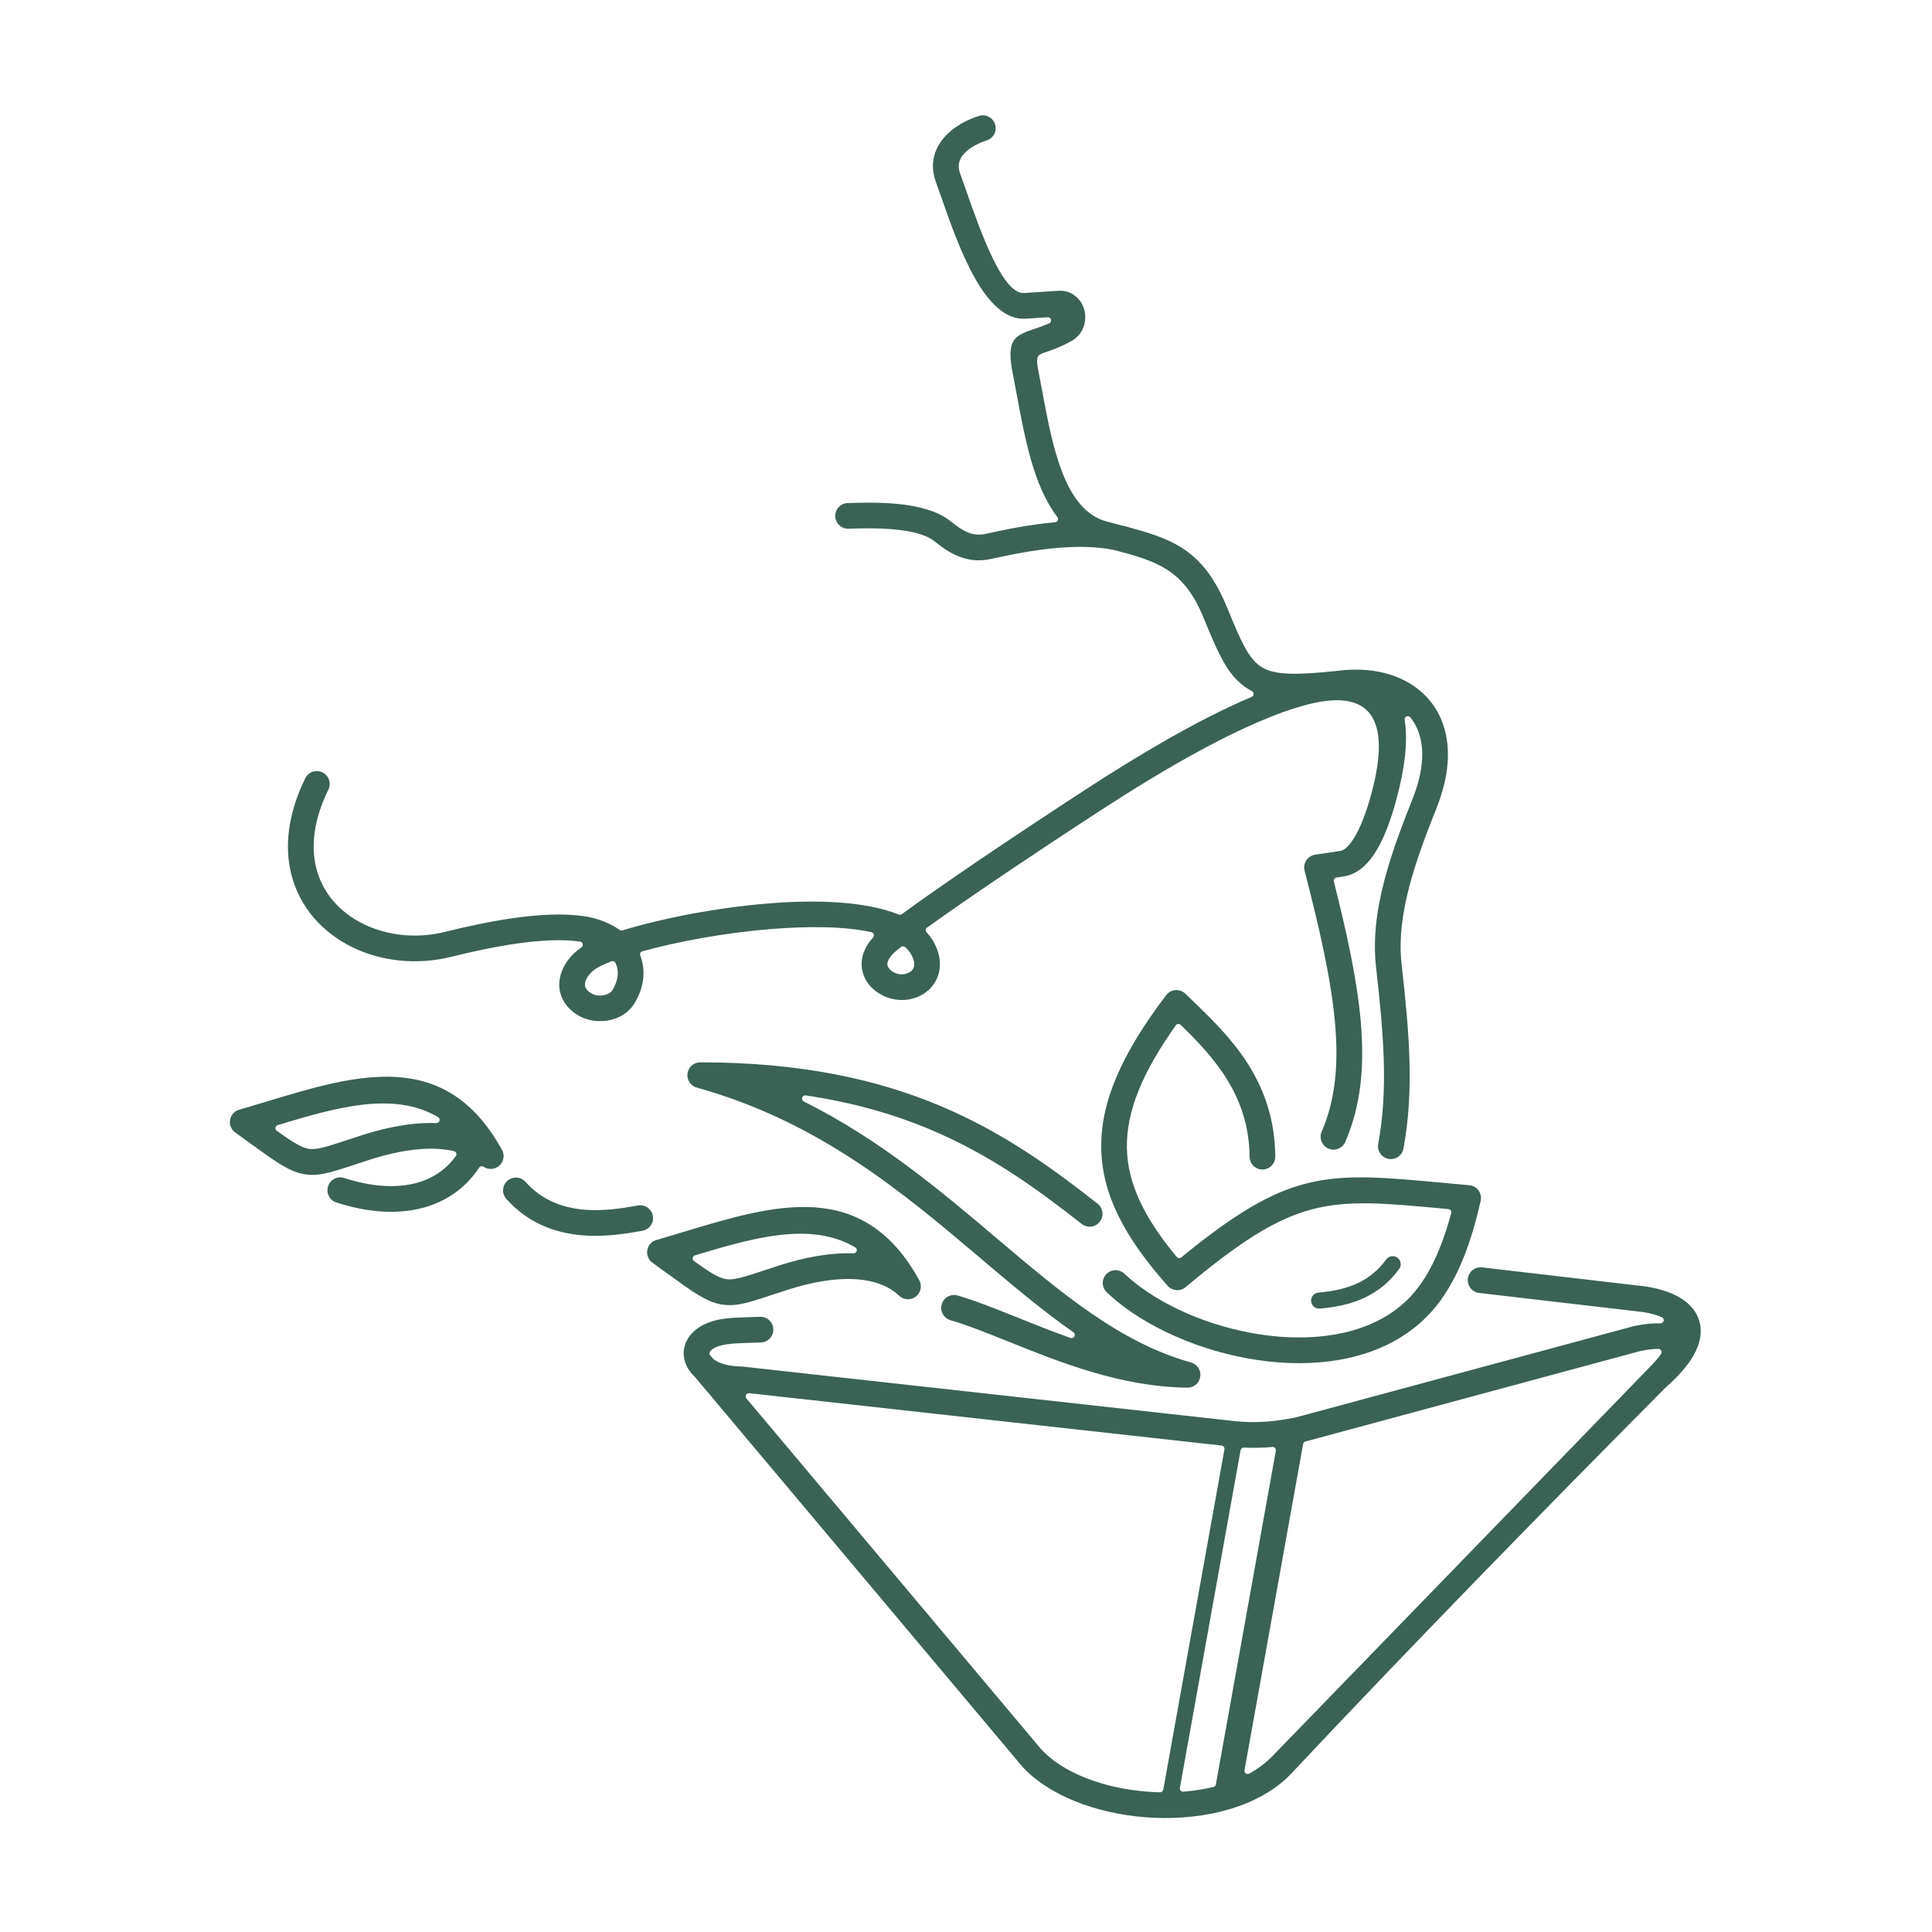
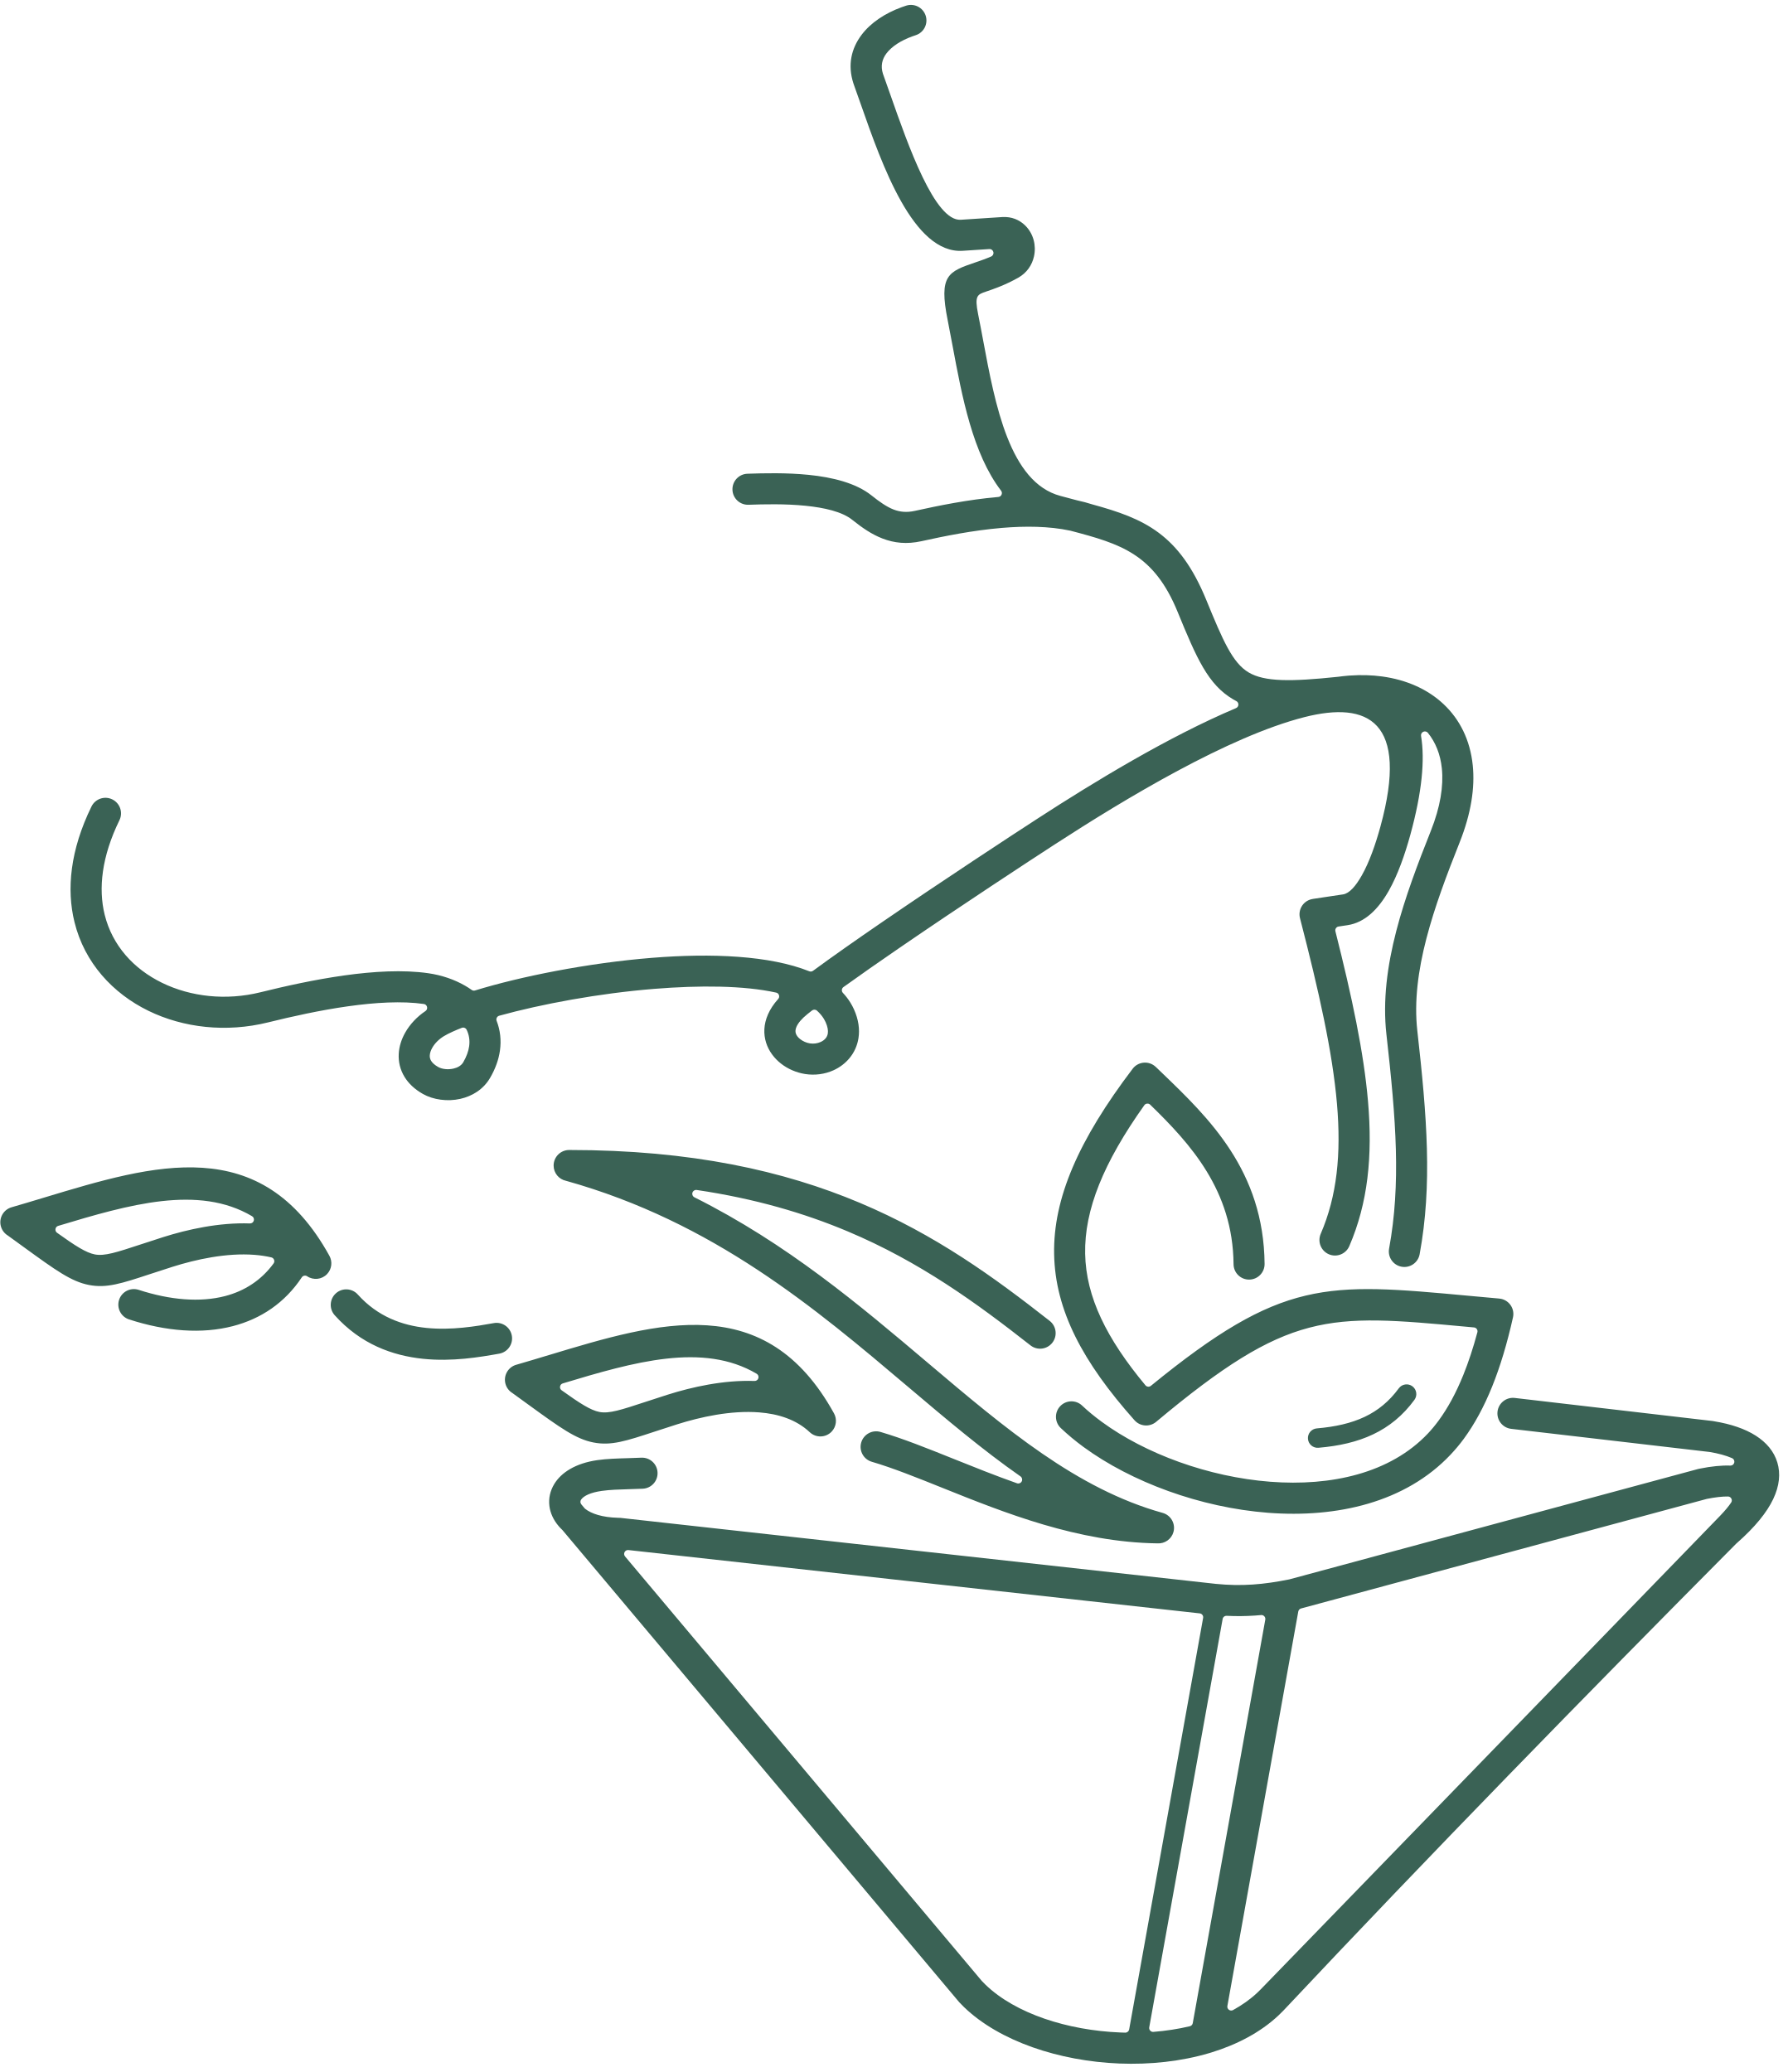
- <svg xmlns="http://www.w3.org/2000/svg" width="1200pt" height="1200pt" version="1.1" viewBox="0 0 1200 1200">
-   <path fill="#3a6255" d="m441.16 841.85 1.695 2.019c0.094 0.109 0.18 0.195 0.293 0.285 3.199 2.519 8.801 4.387 16.805 4.606h0.125c0.383-0.012 0.77 0 1.16 0.043l305.7 33.887v0.008c6.816 0.68 12.965 0.77 19.113 0.348 6.082-0.414 12.098-1.316 18.676-2.633 0.047-0.008 0.086-0.02 0.129-0.031l210.16-56.758 0.004 0.023c0.164-0.043 0.328-0.082 0.496-0.117 6.078-1.234 11.363-1.746 15.781-1.582 0.973 0.035 1.812-0.609 2.023-1.559 0.215-0.949-0.266-1.891-1.16-2.277-3.188-1.375-7.09-2.43-11.535-3.164-0.043-0.008-0.082-0.012-0.125-0.016l-0.129-0.012c-0.012 0-0.02-0.004-0.031-0.004l-101.59-11.844c-4.383-0.5-7.531-4.461-7.031-8.844 0.5-4.383 4.461-7.531 8.844-7.031l101.61 11.848c0.297 0.035 0.59 0.086 0.875 0.148 0.043 0.008 0.078 0.016 0.117 0.023 8.414 1.391 15.676 3.836 21.168 7.344 5.555 3.543 9.414 8.145 11.109 13.82 1.68 5.629 1.125 11.914-2.144 18.793-3.231 6.793-9.289 14.371-18.762 22.672-0.031 0.027-0.066 0.059-0.098 0.086-0.047 0.039-0.086 0.074-0.129 0.117-77.664 78.199-157.3 159.75-232.65 239.94-0.852 0.883-1.695 1.715-2.527 2.492-9.203 8.59-21.086 14.84-34.324 18.91-0.039 0.012-0.07 0.023-0.105 0.035-0.301 0.113-0.609 0.203-0.926 0.281-0.039 0.008-0.07 0.016-0.105 0.027-14.414 4.269-30.379 5.988-46.223 5.352-30.758-1.238-61.461-11.379-79.699-28.957-0.906-0.871-1.75-1.73-2.535-2.57l0.016-0.012c-0.09-0.098-0.18-0.195-0.266-0.301l-203.45-242.13c-0.055-0.062-0.102-0.113-0.16-0.172-0.66-0.621-1.273-1.262-1.828-1.918-2.711-3.188-4.309-6.731-4.75-10.348-0.473-3.859 0.348-7.715 2.5-11.266 3.562-5.883 10.926-10.672 22.16-12.277 4.793-0.684 10.184-0.844 15.723-1.004 2.113-0.062 4.254-0.125 6.82-0.246 4.402-0.207 8.137 3.191 8.344 7.594 0.207 4.402-3.191 8.137-7.594 8.344-2.082 0.098-4.621 0.172-7.133 0.246-4.945 0.145-9.758 0.281-13.91 0.879-5.793 0.828-9.242 2.516-10.613 4.453-0.531 0.754-0.492 1.734 0.102 2.441zm378.59-29.051c-2.75 0.227-5.164-1.82-5.391-4.57-0.227-2.75 1.82-5.164 4.57-5.391 9.426-0.805 17.578-2.617 24.555-5.922 6.816-3.231 12.613-7.949 17.523-14.648 1.629-2.223 4.75-2.703 6.973-1.074 2.223 1.629 2.703 4.75 1.074 6.973-5.938 8.105-12.992 13.832-21.312 17.773-8.152 3.863-17.426 5.957-27.992 6.859zm-132.32-10.117c-3.191-3.019-3.332-8.059-0.312-11.25 3.019-3.191 8.059-3.332 11.25-0.312 2.969 2.809 6.367 5.606 10.137 8.371 22.387 16.406 54.703 28.309 86.547 30.762 31.125 2.394 61.531-4.285 80.93-24.801 1.871-1.98 3.715-4.195 5.523-6.664 4.738-6.461 8.934-14.191 12.648-23.383 2.656-6.578 5.059-13.863 7.227-21.918 0.16-0.59 0.059-1.16-0.289-1.66s-0.852-0.793-1.457-0.848l-4.109-0.379c-70.871-6.547-90.73-8.383-159.14 48.883-3.32 2.777-8.234 2.398-11.09-0.816l-0.004 0.004c-26.555-29.832-40.746-56.418-41.289-85.316-0.539-28.613 12.484-58.566 40.34-95.254 2.656-3.504 7.652-4.188 11.156-1.531 0.25 0.191 0.484 0.391 0.707 0.605l0.012-0.012 2.996 2.887c24.215 23.285 52.465 50.445 52.879 98.328 0.035 4.402-3.504 7.996-7.906 8.031s-7.996-3.504-8.031-7.906c-0.332-37.934-22.164-61.859-42.809-81.938-0.434-0.422-0.973-0.613-1.574-0.559-0.602 0.055-1.098 0.34-1.449 0.832-20.973 29.5-30.812 53.73-30.387 76.266 0.418 22.277 11.031 43.656 30.961 67.598 0.699 0.844 1.953 0.961 2.805 0.27 67.469-55.09 89.891-53.027 163.26-46.25 5.25 0.484 10.742 0.992 15.414 1.406 0.016 0 0.027 0.004 0.043 0.004 0.395 0.027 0.793 0.082 1.191 0.172 4.297 0.949 7.012 5.203 6.062 9.5-3.039 13.578-6.59 25.352-10.703 35.539-4.231 10.477-9.074 19.363-14.586 26.883-2.055 2.801-4.34 5.523-6.836 8.164-23.141 24.469-58.211 32.527-93.68 29.801-34.754-2.676-70.156-15.762-94.797-33.824-4.098-3.004-7.996-6.238-11.637-9.684zm-156.23-27.926c-27.516-16.242-63.066-6.031-99.551 4.977-0.746 0.227-1.27 0.816-1.395 1.59-0.129 0.77 0.172 1.5 0.809 1.953 9.438 6.758 14.867 10.234 19.398 11.121 4.988 0.973 11.254-1.09 23.543-5.137 3.449-1.137 7.316-2.41 11.621-3.769 12.348-3.902 28.605-7.57 44.488-7.008 0.926 0.031 1.73-0.551 1.992-1.441 0.258-0.891-0.105-1.812-0.902-2.281zm-106.56-9.617c56.445-17.047 111.22-33.594 146.32 30.008h-0.004c1.621 2.949 1.246 6.727-1.184 9.312-3.019 3.211-8.07 3.363-11.281 0.344-6.922-6.523-16.18-9.426-25.992-10.188-14.535-1.125-30.234 2.383-42.059 6.117-4.352 1.375-8.098 2.609-11.434 3.707-14.906 4.91-22.512 7.414-31.605 5.637-9.055-1.77-16.973-7.512-33.133-19.23l-8.48-6.152c-0.039-0.027-0.07-0.051-0.109-0.074-1.613-1.012-2.875-2.602-3.438-4.582-1.207-4.246 1.254-8.668 5.5-9.875 5.231-1.504 11.078-3.269 16.902-5.031zm-127.04-39.875c-8.711 13.094-20.945 21.297-35.41 25.051-15.824 4.106-34.18 2.754-53.289-3.449-4.195-1.363-6.488-5.867-5.125-10.062 1.363-4.195 5.867-6.488 10.062-5.125 16.266 5.281 31.555 6.519 44.348 3.199 10.012-2.598 18.578-8.094 24.922-16.754 0.41-0.559 0.504-1.227 0.262-1.875-0.242-0.648-0.746-1.098-1.422-1.254-2.785-0.648-5.668-1.066-8.602-1.297-14.535-1.125-30.234 2.383-42.059 6.117-4.352 1.375-8.098 2.609-11.434 3.707-14.906 4.91-22.512 7.414-31.605 5.637-9.055-1.77-16.973-7.512-33.133-19.23l-8.48-6.152c-0.039-0.027-0.07-0.051-0.109-0.074-1.613-1.012-2.875-2.602-3.438-4.582-1.207-4.246 1.254-8.668 5.5-9.875 5.231-1.504 11.078-3.269 16.902-5.031 56.445-17.047 111.22-33.594 146.32 30.008h-0.004c1.621 2.949 1.246 6.727-1.184 9.312-2.711 2.883-7.062 3.301-10.246 1.172-0.457-0.309-0.961-0.406-1.504-0.301-0.539 0.109-0.969 0.395-1.273 0.855zm-25.547-31.426c-27.516-16.242-63.066-6.031-99.551 4.977-0.746 0.227-1.27 0.816-1.395 1.59-0.129 0.77 0.172 1.5 0.809 1.953 9.438 6.758 14.867 10.234 19.398 11.121 4.988 0.973 11.254-1.09 23.543-5.137 3.449-1.137 7.316-2.41 11.621-3.769 12.348-3.902 28.605-7.57 44.488-7.008 0.926 0.031 1.73-0.551 1.992-1.441 0.258-0.891-0.105-1.812-0.902-2.281zm465 168.06c-40.844-0.566-78.477-15.68-110.42-28.508-13.262-5.324-25.508-10.246-36.297-13.41-4.227-1.242-6.648-5.68-5.406-9.906 1.242-4.227 5.68-6.648 9.906-5.406 11.5 3.375 24.094 8.434 37.734 13.91 10.223 4.106 21.055 8.453 32.348 12.449 0.949 0.336 1.984-0.074 2.445-0.973 0.461-0.895 0.191-1.977-0.633-2.555-19.461-13.59-38.297-29.531-57.879-46.113-47.621-40.316-99.812-84.5-175.41-105.69-0.047-0.012-0.086-0.023-0.133-0.031-3.633-0.754-6.363-3.973-6.363-7.832 0-4.418 3.582-8 8-8 62.918 0 110.34 10.746 149.27 27.145 38.93 16.398 68.984 38.258 97.516 60.652 3.469 2.727 4.07 7.75 1.344 11.219s-7.75 4.07-11.219 1.344c-27.699-21.742-56.785-42.922-93.828-58.527-22.328-9.406-47.684-16.855-77.582-21.293-0.98-0.145-1.902 0.43-2.199 1.375-0.301 0.945 0.125 1.949 1.012 2.391 47.465 23.727 84.895 55.414 119.91 85.059 39.867 33.754 76.516 64.781 120.56 77.047 4.246 1.172 6.734 5.566 5.562 9.812-1.02 3.688-4.469 6.051-8.145 5.84-0.031 0-0.059-0.004-0.09-0.004zm-340.82-113.14c4.332-0.777 8.473 2.106 9.25 6.438 0.777 4.332-2.106 8.473-6.438 9.25-10.074 1.805-24.156 4.199-39.148 2.652-15.664-1.621-31.996-7.465-45.395-22.395-2.934-3.277-2.652-8.316 0.625-11.25 3.277-2.934 8.316-2.652 11.25 0.625 10.227 11.398 22.91 15.883 35.145 17.145 12.906 1.336 25.609-0.832 34.711-2.465zm296.03-407.06c-10.895-2.328-23.062-2.422-35.051-1.414-15.105 1.27-29.695 4.25-41.359 6.828-7.562 1.672-13.988 0.949-20.016-1.379-5.582-2.152-10.469-5.555-15.551-9.617-5.227-4.176-14.312-6.227-23.91-7.199-10.477-1.062-21.461-0.789-29.367-0.516-4.402 0.137-8.082-3.316-8.219-7.719s3.316-8.082 7.719-8.219c8.375-0.289 20.035-0.578 31.43 0.578 12.273 1.242 24.293 4.191 32.285 10.574 4.016 3.207 7.711 5.832 11.363 7.242 3.207 1.234 6.672 1.609 10.828 0.691 12.203-2.699 27.402-5.805 42.934-7.156 0.746-0.066 1.355-0.5 1.656-1.188 0.301-0.688 0.211-1.43-0.242-2.023-14.586-19.012-20.094-48.508-24.934-74.484-0.883-4.742-1.746-9.367-2.484-13.035-4.688-23.328 0.238-25.004 14.539-29.875 2.231-0.762 4.84-1.648 7.758-2.906 0.902-0.387 1.383-1.352 1.152-2.305s-1.094-1.594-2.074-1.527l-13.641 0.895c-25.395 1.664-41.438-44.09-52.266-74.977-1.227-3.496-2.379-6.781-3.535-9.965-0.125-0.34-0.254-0.719-0.387-1.137-3.023-9.406-1.059-17.828 4.199-24.824 4.699-6.25 12.062-11.121 20.66-14.25 0.703-0.254 1.453-0.512 2.254-0.77 4.195-1.348 8.684 0.961 10.031 5.156 1.348 4.195-0.961 8.684-5.156 10.031-0.531 0.172-1.098 0.363-1.691 0.582-5.812 2.113-10.586 5.141-13.348 8.812-2.203 2.93-3.023 6.453-1.762 10.387 0.047 0.148 0.113 0.34 0.199 0.574 1.066 2.926 2.293 6.426 3.598 10.152 9.207 26.262 22.852 65.168 36.203 64.289l21.215-1.391c4.871-0.32 8.895 1.434 11.848 4.332 2.113 2.07 3.586 4.684 4.34 7.469 0.723 2.66 0.805 5.578 0.176 8.414-0.969 4.371-3.606 8.441-8.164 10.984-6.816 3.801-12.238 5.648-16.484 7.094-4.438 1.512-5.969 2.031-4.039 11.625 0.957 4.762 1.742 8.969 2.547 13.285 6.199 33.246 13.625 73.062 39.695 80.031 5.293 1.414 6.086 1.621 6.91 1.84l1.688 0.441c0.027 0.008 0.051 0.012 0.082 0.02 2.629 0.57 5.211 1.254 7.738 2.062 0.027 0.008 0.051 0.016 0.078 0.023 26.594 7.285 44.543 15.125 58.453 49.094 8.453 20.645 13.453 32.336 21.797 37.234 8.129 4.769 21.363 4.797 45.887 2.195 0.02-0.004 0.039-0.004 0.059-0.008 1.668-0.227 3.32-0.41 4.957-0.543 0.02 0 0.039-0.004 0.059-0.004l0.27-0.031c0.242-0.027 0.48-0.043 0.719-0.047 0.035 0 0.066-0.004 0.098-0.004 5.723-0.398 11.227-0.234 16.43 0.473 12.562 1.711 23.445 6.559 31.594 14.23 8.301 7.816 13.66 18.422 14.984 31.488 1.152 11.383-0.824 24.629-6.727 39.48-6.469 16.277-12.848 33.012-17.133 49.582-4.16 16.078-6.332 32.031-4.613 47.277 2.492 22.109 4.406 41.742 4.906 60.488 0.504 18.812-0.453 36.43-3.723 54.25-0.793 4.332-4.949 7.199-9.281 6.406-4.332-0.793-7.199-4.949-6.406-9.281 3.059-16.664 3.949-33.234 3.473-51-0.477-17.836-2.371-37.172-4.844-59.113-1.957-17.348 0.438-35.191 5.051-53.027 4.484-17.344 11.082-34.652 17.758-51.457 4.902-12.336 6.574-23.066 5.664-32.043-0.742-7.32-3.258-13.457-7.156-18.301-0.578-0.719-1.535-0.949-2.375-0.57-0.84 0.375-1.309 1.242-1.156 2.152 2.035 12.25 0.508 28.859-5.492 50.73-2.828 10.305-6.469 20.652-11.074 28.781-5.406 9.547-12.328 16.355-21.191 17.684l-4.586 0.688c-0.578 0.086-1.043 0.383-1.367 0.871-0.324 0.488-0.418 1.031-0.273 1.598 8.535 33.793 14.586 62.289 16.738 87.262 2.449 28.398-0.086 52.391-9.602 74.441-1.742 4.055-6.445 5.93-10.5 4.188-4.055-1.742-5.93-6.445-4.188-10.5 8.383-19.426 10.578-40.988 8.352-66.816-2.297-26.652-9.25-57.688-18.984-95.305-1.105-4.262 1.457-8.613 5.719-9.719 0.281-0.074 0.562-0.129 0.848-0.172l-0.004-0.016 15.539-2.332c3.258-0.488 6.531-4.281 9.629-9.746 3.898-6.879 7.062-15.949 9.574-25.094 14.895-54.285-6.449-64.52-39.062-56.203-38.961 9.938-91.781 41.75-128.13 65.328-12.871 8.348-48.34 31.582-80.246 53.477-10.164 6.973-19.906 13.773-28.336 19.84-0.484 0.348-0.766 0.836-0.82 1.43-0.059 0.594 0.125 1.125 0.531 1.562 1.469 1.566 2.762 3.246 3.863 5.043 0.68 1.105 1.277 2.231 1.793 3.371 2.422 5.363 3.035 10.383 2.332 14.859-0.617 3.938-2.238 7.363-4.555 10.184-2.246 2.742-5.113 4.871-8.305 6.312-4.394 1.984-9.504 2.699-14.516 1.91-4.527-0.711-8.941-2.609-12.469-5.394-3.492-2.754-6.231-6.391-7.586-10.676-1.398-4.426-1.309-9.379 0.953-14.555 1.145-2.621 2.856-5.277 5.238-7.91 0.492-0.543 0.645-1.254 0.422-1.949-0.223-0.699-0.758-1.188-1.473-1.344-16.637-3.664-39.199-3.805-62.531-1.922-28.613 2.312-58.012 7.816-79.676 13.797-0.562 0.156-0.992 0.504-1.254 1.027s-0.289 1.074-0.078 1.621c1.816 4.707 2.473 9.867 1.68 15.355-0.648 4.496-2.269 9.156-5.023 13.898-3.465 5.961-9.191 9.43-15.324 10.812-6.606 1.492-13.914 0.465-19.199-2.519-4.332-2.449-7.406-5.441-9.426-8.738-2.309-3.773-3.211-7.828-2.992-11.887 0.203-3.769 1.395-7.477 3.32-10.887 2.441-4.316 6.102-8.199 10.387-11.062 0.703-0.469 1.023-1.281 0.84-2.106-0.188-0.824-0.828-1.418-1.664-1.535h-0.004c-11.215-1.617-24.957-0.789-38.93 1.18-14.289 2.016-28.793 5.234-41.18 8.301-21.344 5.281-43.359 2.793-61.324-5.981-9.184-4.484-17.355-10.637-23.902-18.266-6.59-7.68-11.488-16.824-14.062-27.242-4.191-16.934-2.211-37.059 8.703-59.406 1.934-3.969 6.719-5.621 10.688-3.688 3.969 1.934 5.621 6.719 3.688 10.688-9.141 18.719-10.91 35.125-7.578 48.594 1.953 7.891 5.676 14.836 10.688 20.68 5.059 5.894 11.48 10.703 18.777 14.266 14.738 7.199 32.871 9.223 50.512 4.856 12.801-3.168 27.84-6.504 42.805-8.613 15.285-2.156 30.52-3.031 43.367-1.18 6.957 1.004 13.469 3.231 19.008 6.449 1.152 0.668 2.262 1.379 3.324 2.133 0.523 0.371 1.129 0.469 1.742 0.277 23.336-7.172 57.742-14.086 90.844-16.758 30.664-2.477 60.559-1.203 80.801 6.906 0.66 0.266 1.355 0.176 1.93-0.246 9.879-7.262 22.117-15.844 34.98-24.668 31.57-21.664 67.469-45.176 80.559-53.664 28.477-18.469 66.875-41.879 101.7-56.605 0.73-0.309 1.188-0.969 1.219-1.762s-0.371-1.488-1.078-1.855c-0.562-0.293-1.113-0.598-1.656-0.914-12.855-7.543-18.73-21.098-28.484-44.922-12.164-29.703-29.066-34.859-55.059-41.68-0.031-0.008-0.059-0.016-0.09-0.02zm-132.62 246.48c-0.809 0.629-1.578 1.238-2.312 1.828-3.027 2.426-4.82 4.625-5.668 6.566-0.566 1.297-0.625 2.43-0.328 3.367 0.34 1.078 1.145 2.086 2.211 2.926 1.453 1.145 3.234 1.922 5.031 2.207 1.906 0.301 3.848 0.031 5.516-0.723 1.035-0.469 1.918-1.102 2.555-1.875 0.566-0.691 0.965-1.531 1.117-2.496 0.242-1.531-0.074-3.484-1.145-5.859-0.262-0.578-0.547-1.121-0.855-1.621-0.934-1.527-2.125-2.934-3.543-4.223-0.727-0.66-1.801-0.699-2.574-0.098zm-179.89 8.918c-1.641 0.641-3.16 1.273-4.547 1.902-1.887 0.852-3.453 1.652-4.656 2.391-2.531 1.547-4.644 3.664-5.949 5.973-0.738 1.309-1.191 2.641-1.262 3.887-0.051 0.957 0.152 1.902 0.68 2.762 0.672 1.098 1.84 2.172 3.613 3.176 2.016 1.137 5.012 1.48 7.887 0.832 2.117-0.477 4.012-1.535 5.012-3.25 1.688-2.902 2.66-5.629 3.023-8.148 0.449-3.113-0.047-5.988-1.273-8.531-0.457-0.941-1.551-1.375-2.527-0.992zm390.79 303.67-37.691 209.72c-0.113 0.629 0.055 1.223 0.484 1.695 0.43 0.477 1 0.703 1.641 0.652 6.422-0.508 12.715-1.469 18.719-2.898 0.789-0.188 1.359-0.793 1.504-1.594l37.25-207.27c0.113-0.637-0.059-1.23-0.496-1.707-0.438-0.477-1.016-0.699-1.66-0.637-1.066 0.102-2.125 0.188-3.188 0.258-4.731 0.324-9.48 0.375-14.5 0.129-1.012-0.051-1.887 0.648-2.066 1.645zm-48.008 210.82 37.988-211.38c0.102-0.566-0.023-1.09-0.367-1.551-0.344-0.461-0.812-0.727-1.383-0.793l-293.39-32.523c-0.828-0.094-1.59 0.309-1.984 1.043-0.395 0.734-0.305 1.59 0.23 2.231l183.24 218.08 0.008-0.008c0.645 0.691 1.285 1.34 1.91 1.945 15.395 14.836 42.117 23.426 69.262 24.52 0.82 0.031 1.637 0.059 2.457 0.078 0.992 0.023 1.84-0.668 2.016-1.645zm86.859-214.68-36.41 202.61c-0.141 0.777 0.16 1.516 0.801 1.977 0.641 0.461 1.438 0.508 2.129 0.129 4.57-2.512 8.723-5.445 12.332-8.812 0.684-0.641 1.32-1.262 1.902-1.867l235.86-243.17c2.535-2.633 4.43-4.914 5.707-6.836 0.414-0.625 0.453-1.371 0.105-2.039-0.348-0.664-0.988-1.059-1.738-1.07-2.801-0.047-6.465 0.359-10.949 1.246v0.008l-208.29 56.254c-0.766 0.207-1.309 0.797-1.445 1.578zm224.54-59.082 0.082 0.133-0.008-0.012c-0.02-0.035-0.035-0.062-0.059-0.098zm0.082 0.133c0.016 0.027 0.027 0.043 0.027 0.047 0 0-0.008-0.012-0.027-0.047z" />
+ <svg xmlns="http://www.w3.org/2000/svg" width="201" height="233" viewBox="0 0 201 233" fill="none">
+   <path d="M65.358 169.165L65.729 169.607C65.749 169.631 65.768 169.65 65.793 169.67C66.493 170.221 67.72 170.63 69.472 170.678H69.499C69.583 170.675 69.668 170.678 69.753 170.687L136.677 178.106V178.107C138.169 178.256 139.515 178.276 140.861 178.183C142.192 178.093 143.509 177.895 144.949 177.607C144.96 177.605 144.968 177.603 144.978 177.6L190.985 165.175L190.986 165.18C191.022 165.171 191.058 165.162 191.095 165.154C192.425 164.884 193.582 164.772 194.55 164.808C194.762 164.816 194.946 164.675 194.993 164.467C195.04 164.259 194.934 164.053 194.739 163.968C194.041 163.667 193.186 163.436 192.213 163.276C192.204 163.274 192.195 163.273 192.186 163.272L192.158 163.27C192.155 163.27 192.153 163.269 192.151 163.269L169.911 160.676C168.952 160.566 168.262 159.699 168.372 158.74C168.481 157.78 169.348 157.091 170.308 157.201L192.552 159.794C192.617 159.802 192.681 159.813 192.744 159.827C192.753 159.829 192.761 159.83 192.769 159.832C194.611 160.136 196.201 160.672 197.403 161.44C198.619 162.215 199.464 163.223 199.835 164.465C200.203 165.697 200.082 167.073 199.366 168.579C198.659 170.066 197.332 171.725 195.258 173.543C195.252 173.549 195.244 173.555 195.237 173.561C195.227 173.57 195.218 173.578 195.209 173.587C178.207 190.706 160.773 208.559 144.278 226.114C144.091 226.307 143.906 226.49 143.724 226.66C141.71 228.54 139.108 229.909 136.21 230.8C136.202 230.802 136.195 230.805 136.187 230.807C136.121 230.832 136.054 230.852 135.984 230.869C135.976 230.87 135.969 230.872 135.961 230.875C132.806 231.809 129.311 232.186 125.842 232.046C119.109 231.775 112.387 229.555 108.395 225.707C108.196 225.516 108.012 225.328 107.84 225.144L107.843 225.142C107.824 225.12 107.804 225.099 107.785 225.076L63.246 172.069C63.234 172.056 63.224 172.045 63.211 172.032C63.067 171.896 62.932 171.756 62.811 171.612C62.218 170.914 61.868 170.138 61.771 169.347C61.668 168.502 61.847 167.658 62.318 166.88C63.098 165.592 64.71 164.544 67.17 164.193C68.219 164.043 69.399 164.008 70.612 163.973C71.074 163.959 71.543 163.945 72.105 163.919C73.069 163.874 73.886 164.618 73.931 165.581C73.977 166.545 73.233 167.363 72.269 167.408C71.813 167.429 71.257 167.446 70.707 167.462C69.625 167.493 68.571 167.523 67.662 167.654C66.394 167.835 65.639 168.205 65.339 168.629C65.223 168.794 65.231 169.009 65.361 169.164L65.358 169.165ZM148.238 162.805C147.636 162.855 147.108 162.407 147.058 161.805C147.008 161.203 147.456 160.674 148.058 160.625C150.122 160.448 151.907 160.052 153.434 159.328C154.926 158.621 156.195 157.588 157.27 156.121C157.627 155.635 158.31 155.53 158.797 155.886C159.283 156.243 159.388 156.926 159.032 157.413C157.732 159.187 156.188 160.441 154.366 161.304C152.581 162.149 150.551 162.608 148.238 162.805ZM119.271 160.59C118.572 159.929 118.541 158.826 119.202 158.128C119.863 157.429 120.967 157.398 121.665 158.059C122.315 158.674 123.059 159.286 123.884 159.892C128.785 163.483 135.86 166.089 142.831 166.626C149.645 167.15 156.301 165.688 160.548 161.197C160.958 160.763 161.361 160.278 161.757 159.738C162.795 158.323 163.713 156.631 164.526 154.619C165.108 153.179 165.634 151.584 166.108 149.821C166.143 149.692 166.121 149.567 166.045 149.457C165.969 149.348 165.858 149.284 165.726 149.272L164.826 149.189C149.311 147.755 144.964 147.354 129.988 159.89C129.261 160.498 128.185 160.415 127.56 159.711L127.559 159.712C121.746 153.181 118.639 147.361 118.52 141.035C118.402 134.771 121.253 128.214 127.351 120.182C127.933 119.415 129.027 119.265 129.794 119.847C129.848 119.889 129.9 119.932 129.948 119.979L129.951 119.977L130.607 120.609C135.908 125.706 142.092 131.652 142.183 142.135C142.191 143.098 141.416 143.885 140.452 143.893C139.488 143.901 138.702 143.126 138.694 142.162C138.621 133.858 133.842 128.62 129.322 124.224C129.227 124.132 129.109 124.09 128.978 124.102C128.846 124.114 128.737 124.176 128.66 124.284C124.069 130.742 121.915 136.047 122.008 140.98C122.1 145.857 124.423 150.537 128.786 155.779C128.939 155.963 129.214 155.989 129.4 155.838C144.17 143.777 149.079 144.229 165.141 145.713C166.29 145.819 167.492 145.93 168.515 146.02C168.518 146.02 168.521 146.021 168.524 146.021C168.611 146.027 168.698 146.039 168.785 146.059C169.726 146.267 170.32 147.198 170.112 148.139C169.447 151.111 168.67 153.689 167.769 155.919C166.843 158.212 165.783 160.158 164.576 161.804C164.126 162.417 163.626 163.013 163.08 163.591C158.014 168.948 150.336 170.712 142.572 170.115C134.963 169.529 127.213 166.665 121.819 162.711C120.922 162.053 120.068 161.345 119.271 160.591L119.271 160.59ZM85.069 154.477C79.046 150.921 71.263 153.157 63.276 155.566C63.112 155.616 62.998 155.745 62.971 155.914C62.942 156.083 63.008 156.243 63.148 156.342C65.213 157.821 66.402 158.582 67.394 158.777C68.486 158.99 69.858 158.538 72.548 157.652C73.303 157.403 74.15 157.124 75.092 156.827C77.795 155.973 81.354 155.17 84.831 155.293C85.034 155.3 85.21 155.172 85.267 154.977C85.324 154.782 85.244 154.58 85.07 154.478L85.069 154.477ZM61.741 152.372C74.098 148.64 86.089 145.017 93.773 158.941H93.773C94.127 159.586 94.045 160.413 93.513 160.979C92.853 161.682 91.747 161.716 91.044 161.055C89.528 159.627 87.502 158.991 85.354 158.824C82.172 158.578 78.735 159.346 76.146 160.164C75.194 160.465 74.374 160.735 73.643 160.975C70.38 162.05 68.715 162.598 66.724 162.209C64.742 161.822 63.009 160.565 59.471 157.999L57.614 156.652C57.606 156.646 57.599 156.641 57.59 156.636C57.237 156.415 56.961 156.067 56.838 155.633C56.574 154.704 57.112 153.736 58.042 153.471C59.187 153.142 60.467 152.756 61.742 152.37L61.741 152.372ZM33.93 143.642C32.023 146.509 29.345 148.304 26.178 149.126C22.714 150.025 18.695 149.729 14.512 148.371C13.594 148.073 13.092 147.087 13.39 146.168C13.689 145.25 14.675 144.748 15.593 145.046C19.154 146.203 22.501 146.474 25.302 145.747C27.493 145.178 29.369 143.975 30.758 142.079C30.847 141.957 30.868 141.811 30.815 141.669C30.762 141.527 30.651 141.428 30.503 141.394C29.894 141.252 29.263 141.161 28.62 141.11C25.439 140.864 22.002 141.632 19.413 142.449C18.46 142.75 17.64 143.021 16.91 143.261C13.647 144.336 11.982 144.884 9.991 144.495C8.009 144.108 6.275 142.85 2.738 140.285L0.881 138.938C0.872 138.932 0.866 138.927 0.857 138.922C0.504 138.701 0.228 138.352 0.105 137.919C-0.16 136.989 0.379 136.021 1.309 135.757C2.454 135.428 3.734 135.041 5.009 134.656C17.366 130.924 29.357 127.301 37.041 141.225H37.04C37.395 141.871 37.313 142.698 36.781 143.264C36.187 143.895 35.235 143.986 34.538 143.52C34.438 143.453 34.327 143.431 34.209 143.454C34.091 143.478 33.996 143.541 33.93 143.642L33.93 143.642ZM28.337 136.762C22.314 133.207 14.531 135.442 6.544 137.852C6.38 137.902 6.266 138.031 6.239 138.2C6.21 138.368 6.276 138.528 6.416 138.628C8.482 140.107 9.67 140.868 10.662 141.062C11.754 141.275 13.126 140.824 15.816 139.938C16.571 139.689 17.418 139.41 18.36 139.112C21.063 138.258 24.622 137.455 28.099 137.578C28.302 137.585 28.478 137.458 28.535 137.263C28.592 137.068 28.512 136.866 28.338 136.763L28.337 136.762ZM130.134 173.554C121.193 173.43 112.954 170.121 105.961 167.313C103.058 166.147 100.377 165.07 98.015 164.377C97.09 164.105 96.56 163.134 96.832 162.209C97.104 161.283 98.075 160.753 99 161.025C101.518 161.764 104.275 162.871 107.261 164.07C109.499 164.969 111.87 165.921 114.343 166.796C114.55 166.869 114.777 166.779 114.878 166.583C114.979 166.387 114.92 166.15 114.739 166.023C110.479 163.048 106.355 159.558 102.069 155.928C91.644 147.102 80.218 137.43 63.668 132.791C63.658 132.788 63.649 132.786 63.639 132.784C62.844 132.619 62.246 131.914 62.246 131.069C62.246 130.102 63.03 129.318 63.997 129.318C77.771 129.318 88.153 131.671 96.675 135.261C105.198 138.851 111.777 143.636 118.023 148.538C118.783 149.135 118.914 150.235 118.317 150.995C117.721 151.754 116.621 151.886 115.861 151.289C109.798 146.529 103.43 141.892 95.321 138.476C90.433 136.417 84.882 134.786 78.337 133.815C78.122 133.783 77.92 133.909 77.855 134.116C77.789 134.323 77.883 134.542 78.077 134.639C88.468 139.833 96.662 146.77 104.327 153.26C113.055 160.649 121.078 167.442 130.72 170.127C131.649 170.384 132.194 171.346 131.938 172.275C131.714 173.082 130.959 173.6 130.155 173.554C130.148 173.554 130.142 173.553 130.135 173.553L130.134 173.554ZM55.523 148.785C56.471 148.615 57.377 149.246 57.547 150.195C57.718 151.143 57.087 152.05 56.138 152.22C53.933 152.615 50.85 153.139 47.568 152.8C44.139 152.445 40.564 151.166 37.63 147.898C36.988 147.18 37.05 146.077 37.767 145.435C38.485 144.793 39.588 144.854 40.23 145.572C42.469 148.067 45.245 149.049 47.924 149.325C50.749 149.617 53.53 149.143 55.523 148.785ZM120.329 59.673C117.944 59.163 115.28 59.142 112.656 59.363C109.349 59.641 106.155 60.294 103.601 60.858C101.946 61.224 100.539 61.066 99.219 60.556C97.998 60.085 96.928 59.34 95.815 58.451C94.671 57.536 92.682 57.088 90.581 56.875C88.287 56.642 85.882 56.702 84.152 56.762C83.188 56.792 82.382 56.036 82.353 55.072C82.323 54.108 83.079 53.303 84.042 53.273C85.876 53.209 88.428 53.146 90.923 53.399C93.61 53.671 96.241 54.317 97.991 55.714C98.87 56.416 99.679 56.991 100.478 57.3C101.18 57.57 101.939 57.652 102.849 57.451C105.52 56.86 108.847 56.18 112.248 55.884C112.411 55.87 112.544 55.775 112.61 55.624C112.676 55.474 112.656 55.311 112.557 55.181C109.364 51.019 108.158 44.562 107.099 38.876C106.905 37.837 106.717 36.825 106.555 36.022C105.529 30.915 106.607 30.548 109.738 29.482C110.226 29.315 110.797 29.121 111.436 28.846C111.634 28.761 111.739 28.55 111.688 28.341C111.638 28.132 111.449 27.992 111.234 28.007L108.248 28.203C102.689 28.567 99.176 18.55 96.806 11.789C96.537 11.023 96.285 10.304 96.032 9.607C96.005 9.533 95.977 9.45 95.947 9.358C95.285 7.299 95.716 5.455 96.867 3.924C97.895 2.556 99.507 1.489 101.39 0.804C101.543 0.749 101.708 0.692 101.883 0.636C102.801 0.341 103.784 0.846 104.079 1.765C104.374 2.683 103.869 3.666 102.95 3.961C102.834 3.998 102.71 4.04 102.58 4.088C101.307 4.551 100.262 5.213 99.658 6.017C99.175 6.659 98.996 7.43 99.272 8.291C99.282 8.324 99.297 8.366 99.316 8.417C99.549 9.057 99.818 9.824 100.103 10.639C102.119 16.389 105.106 24.906 108.029 24.713L112.673 24.409C113.739 24.339 114.62 24.723 115.267 25.357C115.73 25.811 116.052 26.383 116.217 26.992C116.375 27.575 116.393 28.213 116.255 28.834C116.043 29.791 115.466 30.682 114.468 31.239C112.976 32.071 111.789 32.475 110.86 32.792C109.888 33.123 109.553 33.236 109.975 35.337C110.185 36.379 110.357 37.3 110.533 38.245C111.89 45.523 113.516 54.24 119.223 55.765C120.381 56.075 120.555 56.12 120.736 56.168L121.105 56.265C121.111 56.266 121.116 56.267 121.123 56.269C121.698 56.394 122.264 56.544 122.817 56.721C122.823 56.722 122.828 56.724 122.834 56.726C128.656 58.321 132.585 60.037 135.63 67.473C137.481 71.993 138.576 74.552 140.402 75.624C142.182 76.668 145.079 76.674 150.448 76.105C150.452 76.104 150.456 76.104 150.461 76.103C150.826 76.054 151.187 76.013 151.546 75.984C151.55 75.984 151.554 75.984 151.559 75.984L151.618 75.977C151.671 75.971 151.723 75.967 151.775 75.966C151.783 75.966 151.789 75.966 151.796 75.966C153.049 75.878 154.254 75.914 155.393 76.069C158.143 76.444 160.526 77.505 162.31 79.184C164.127 80.895 165.3 83.217 165.59 86.078C165.842 88.57 165.409 91.469 164.117 94.72C162.701 98.284 161.305 101.947 160.367 105.575C159.456 109.095 158.98 112.587 159.357 115.925C159.902 120.765 160.321 125.063 160.431 129.167C160.541 133.285 160.332 137.142 159.616 141.043C159.442 141.991 158.532 142.619 157.584 142.445C156.636 142.272 156.008 141.362 156.181 140.413C156.851 136.765 157.046 133.138 156.942 129.249C156.837 125.344 156.423 121.111 155.881 116.308C155.453 112.51 155.977 108.604 156.987 104.699C157.969 100.902 159.413 97.113 160.875 93.434C161.948 90.734 162.314 88.385 162.115 86.419C161.952 84.817 161.401 83.474 160.548 82.413C160.421 82.256 160.212 82.205 160.028 82.288C159.844 82.37 159.742 82.56 159.775 82.759C160.22 85.441 159.886 89.077 158.573 93.865C157.953 96.121 157.156 98.386 156.148 100.166C154.965 102.256 153.449 103.746 151.509 104.037L150.505 104.188C150.379 104.206 150.277 104.271 150.206 104.378C150.135 104.485 150.114 104.604 150.146 104.728C152.015 112.126 153.339 118.364 153.81 123.831C154.346 130.048 153.791 135.301 151.708 140.128C151.327 141.015 150.297 141.426 149.41 141.045C148.522 140.663 148.112 139.634 148.493 138.746C150.328 134.493 150.809 129.773 150.321 124.119C149.818 118.284 148.296 111.49 146.165 103.255C145.923 102.322 146.484 101.369 147.417 101.127C147.479 101.111 147.54 101.099 147.603 101.089L147.602 101.086L151.004 100.576C151.717 100.469 152.434 99.638 153.112 98.442C153.965 96.936 154.658 94.95 155.208 92.948C158.468 81.064 153.796 78.824 146.656 80.644C138.127 82.82 126.564 89.784 118.606 94.946C115.789 96.773 108.024 101.86 101.039 106.653C98.814 108.18 96.681 109.668 94.836 110.996C94.73 111.073 94.668 111.179 94.656 111.309C94.643 111.439 94.684 111.556 94.772 111.651C95.094 111.994 95.377 112.362 95.618 112.755C95.767 112.997 95.898 113.244 96.011 113.493C96.541 114.668 96.675 115.766 96.521 116.746C96.386 117.608 96.031 118.358 95.524 118.976C95.032 119.576 94.405 120.042 93.706 120.358C92.744 120.792 91.626 120.949 90.528 120.776C89.537 120.62 88.571 120.205 87.799 119.595C87.034 118.992 86.435 118.196 86.138 117.258C85.832 116.289 85.852 115.205 86.347 114.071C86.597 113.498 86.972 112.916 87.493 112.34C87.601 112.221 87.635 112.065 87.586 111.913C87.537 111.76 87.42 111.653 87.263 111.619C83.621 110.817 78.682 110.786 73.574 111.198C67.31 111.704 60.874 112.909 56.132 114.219C56.008 114.253 55.914 114.329 55.857 114.443C55.8 114.558 55.794 114.679 55.84 114.798C56.238 115.829 56.381 116.958 56.208 118.16C56.066 119.144 55.711 120.164 55.108 121.202C54.35 122.507 53.096 123.267 51.753 123.569C50.307 123.896 48.707 123.671 47.55 123.018C46.602 122.482 45.929 121.826 45.487 121.105C44.981 120.279 44.784 119.391 44.832 118.502C44.876 117.677 45.137 116.866 45.559 116.119C46.093 115.174 46.895 114.324 47.833 113.697C47.986 113.595 48.057 113.417 48.017 113.236C47.975 113.056 47.835 112.926 47.652 112.9H47.651C45.196 112.546 42.188 112.728 39.129 113.159C36.001 113.6 32.825 114.305 30.114 114.976C25.441 116.132 20.622 115.587 16.689 113.667C14.678 112.685 12.89 111.338 11.456 109.668C10.014 107.987 8.941 105.985 8.378 103.704C7.46 99.997 7.894 95.591 10.283 90.699C10.706 89.83 11.754 89.469 12.623 89.892C13.492 90.315 13.854 91.363 13.43 92.232C11.429 96.329 11.042 99.921 11.771 102.87C12.199 104.597 13.014 106.118 14.111 107.397C15.218 108.687 16.624 109.74 18.222 110.52C21.448 112.096 25.418 112.539 29.28 111.583C32.082 110.889 35.374 110.159 38.65 109.697C41.997 109.225 45.332 109.034 48.144 109.439C49.667 109.659 51.093 110.146 52.305 110.851C52.558 110.997 52.8 111.153 53.033 111.318C53.148 111.399 53.28 111.42 53.414 111.379C58.523 109.809 66.055 108.295 73.302 107.71C80.015 107.168 86.559 107.447 90.991 109.222C91.135 109.28 91.287 109.26 91.413 109.168C93.576 107.578 96.255 105.699 99.071 103.768C105.982 99.025 113.841 93.878 116.707 92.02C122.941 87.977 131.347 82.852 138.971 79.628C139.131 79.56 139.231 79.416 139.237 79.242C139.244 79.069 139.156 78.916 139.001 78.836C138.878 78.772 138.758 78.705 138.639 78.636C135.825 76.985 134.539 74.017 132.403 68.802C129.74 62.299 126.04 61.17 120.35 59.677C120.343 59.675 120.337 59.674 120.33 59.673L120.329 59.673ZM91.296 113.632C91.119 113.769 90.951 113.903 90.79 114.032C90.127 114.563 89.734 115.044 89.549 115.469C89.425 115.753 89.412 116.001 89.477 116.206C89.551 116.442 89.728 116.663 89.961 116.847C90.279 117.098 90.669 117.268 91.062 117.33C91.48 117.396 91.905 117.337 92.27 117.172C92.497 117.069 92.69 116.931 92.829 116.761C92.953 116.61 93.04 116.426 93.074 116.215C93.127 115.88 93.058 115.452 92.823 114.932C92.766 114.806 92.704 114.687 92.636 114.577C92.432 114.243 92.171 113.935 91.86 113.653C91.701 113.508 91.466 113.5 91.297 113.632L91.296 113.632ZM51.915 115.584C51.556 115.724 51.223 115.863 50.919 116C50.506 116.187 50.163 116.362 49.9 116.524C49.346 116.862 48.883 117.326 48.598 117.831C48.436 118.118 48.337 118.409 48.322 118.682C48.31 118.892 48.355 119.099 48.47 119.287C48.617 119.527 48.873 119.762 49.261 119.982C49.703 120.231 50.358 120.306 50.988 120.164C51.451 120.06 51.866 119.828 52.085 119.453C52.454 118.817 52.667 118.22 52.747 117.669C52.845 116.987 52.737 116.358 52.468 115.801C52.368 115.595 52.129 115.5 51.915 115.584ZM137.466 182.063L129.214 227.974C129.19 228.112 129.226 228.242 129.321 228.345C129.415 228.45 129.539 228.499 129.68 228.488C131.086 228.377 132.463 228.167 133.778 227.854C133.95 227.813 134.075 227.68 134.107 227.505L142.262 182.13C142.286 181.99 142.249 181.86 142.153 181.756C142.057 181.652 141.931 181.603 141.789 181.617C141.556 181.639 141.324 181.658 141.092 181.673C140.056 181.744 139.016 181.755 137.917 181.701C137.696 181.69 137.504 181.843 137.465 182.061L137.466 182.063ZM126.956 228.215L135.272 181.94C135.294 181.816 135.267 181.702 135.192 181.601C135.117 181.5 135.014 181.442 134.889 181.427L70.661 174.307C70.479 174.287 70.313 174.375 70.226 174.535C70.14 174.696 70.16 174.884 70.277 175.024L110.391 222.765L110.393 222.764C110.534 222.915 110.674 223.057 110.811 223.19C114.181 226.437 120.031 228.318 125.974 228.557C126.153 228.564 126.332 228.57 126.512 228.575C126.729 228.58 126.915 228.428 126.953 228.215L126.956 228.215ZM145.971 181.218L138 225.573C137.969 225.743 138.035 225.904 138.175 226.005C138.316 226.106 138.49 226.117 138.641 226.034C139.642 225.484 140.551 224.842 141.341 224.104C141.491 223.964 141.63 223.828 141.758 223.696L193.392 170.461C193.947 169.885 194.361 169.386 194.641 168.965C194.732 168.828 194.74 168.665 194.664 168.518C194.588 168.373 194.448 168.287 194.284 168.284C193.67 168.274 192.868 168.363 191.887 168.557V168.559L146.288 180.874C146.121 180.919 146.002 181.048 145.972 181.219L145.971 181.218ZM195.127 168.284L195.145 168.313L195.143 168.31C195.139 168.302 195.135 168.296 195.13 168.289L195.127 168.284ZM195.145 168.313C195.148 168.319 195.151 168.322 195.151 168.323C195.151 168.323 195.149 168.32 195.145 168.313Z" fill="#3A6255" />
</svg>
